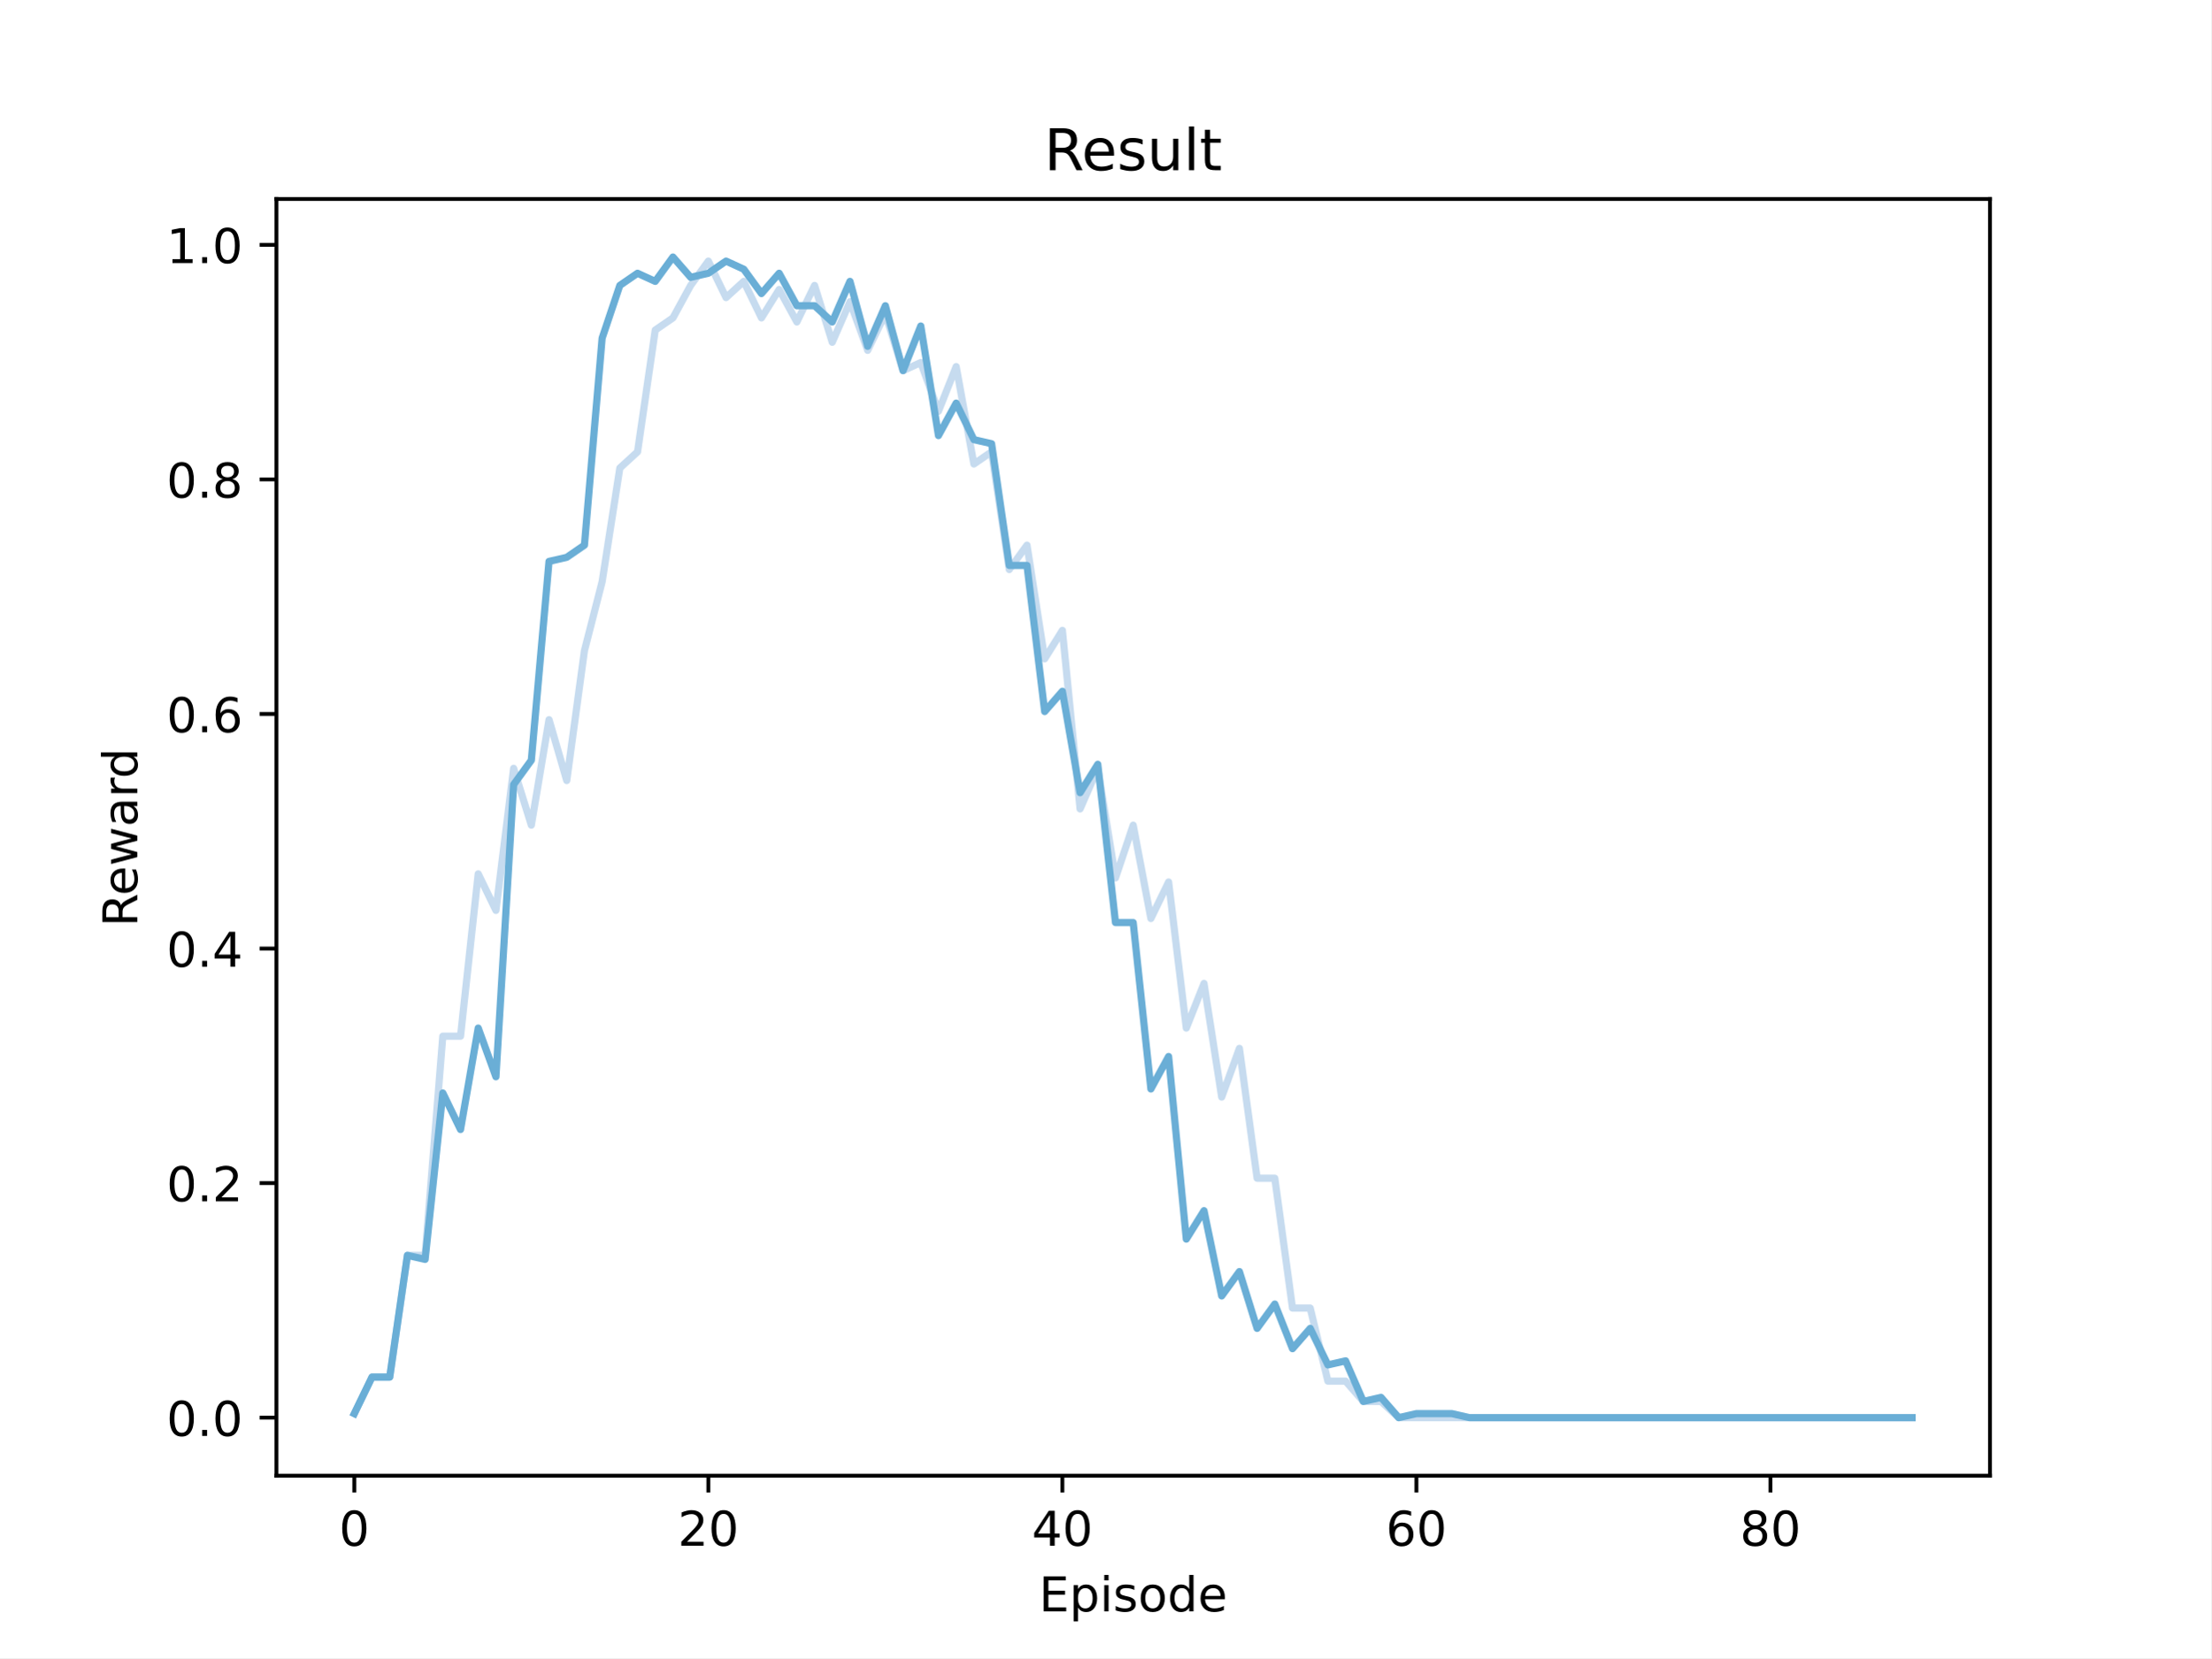
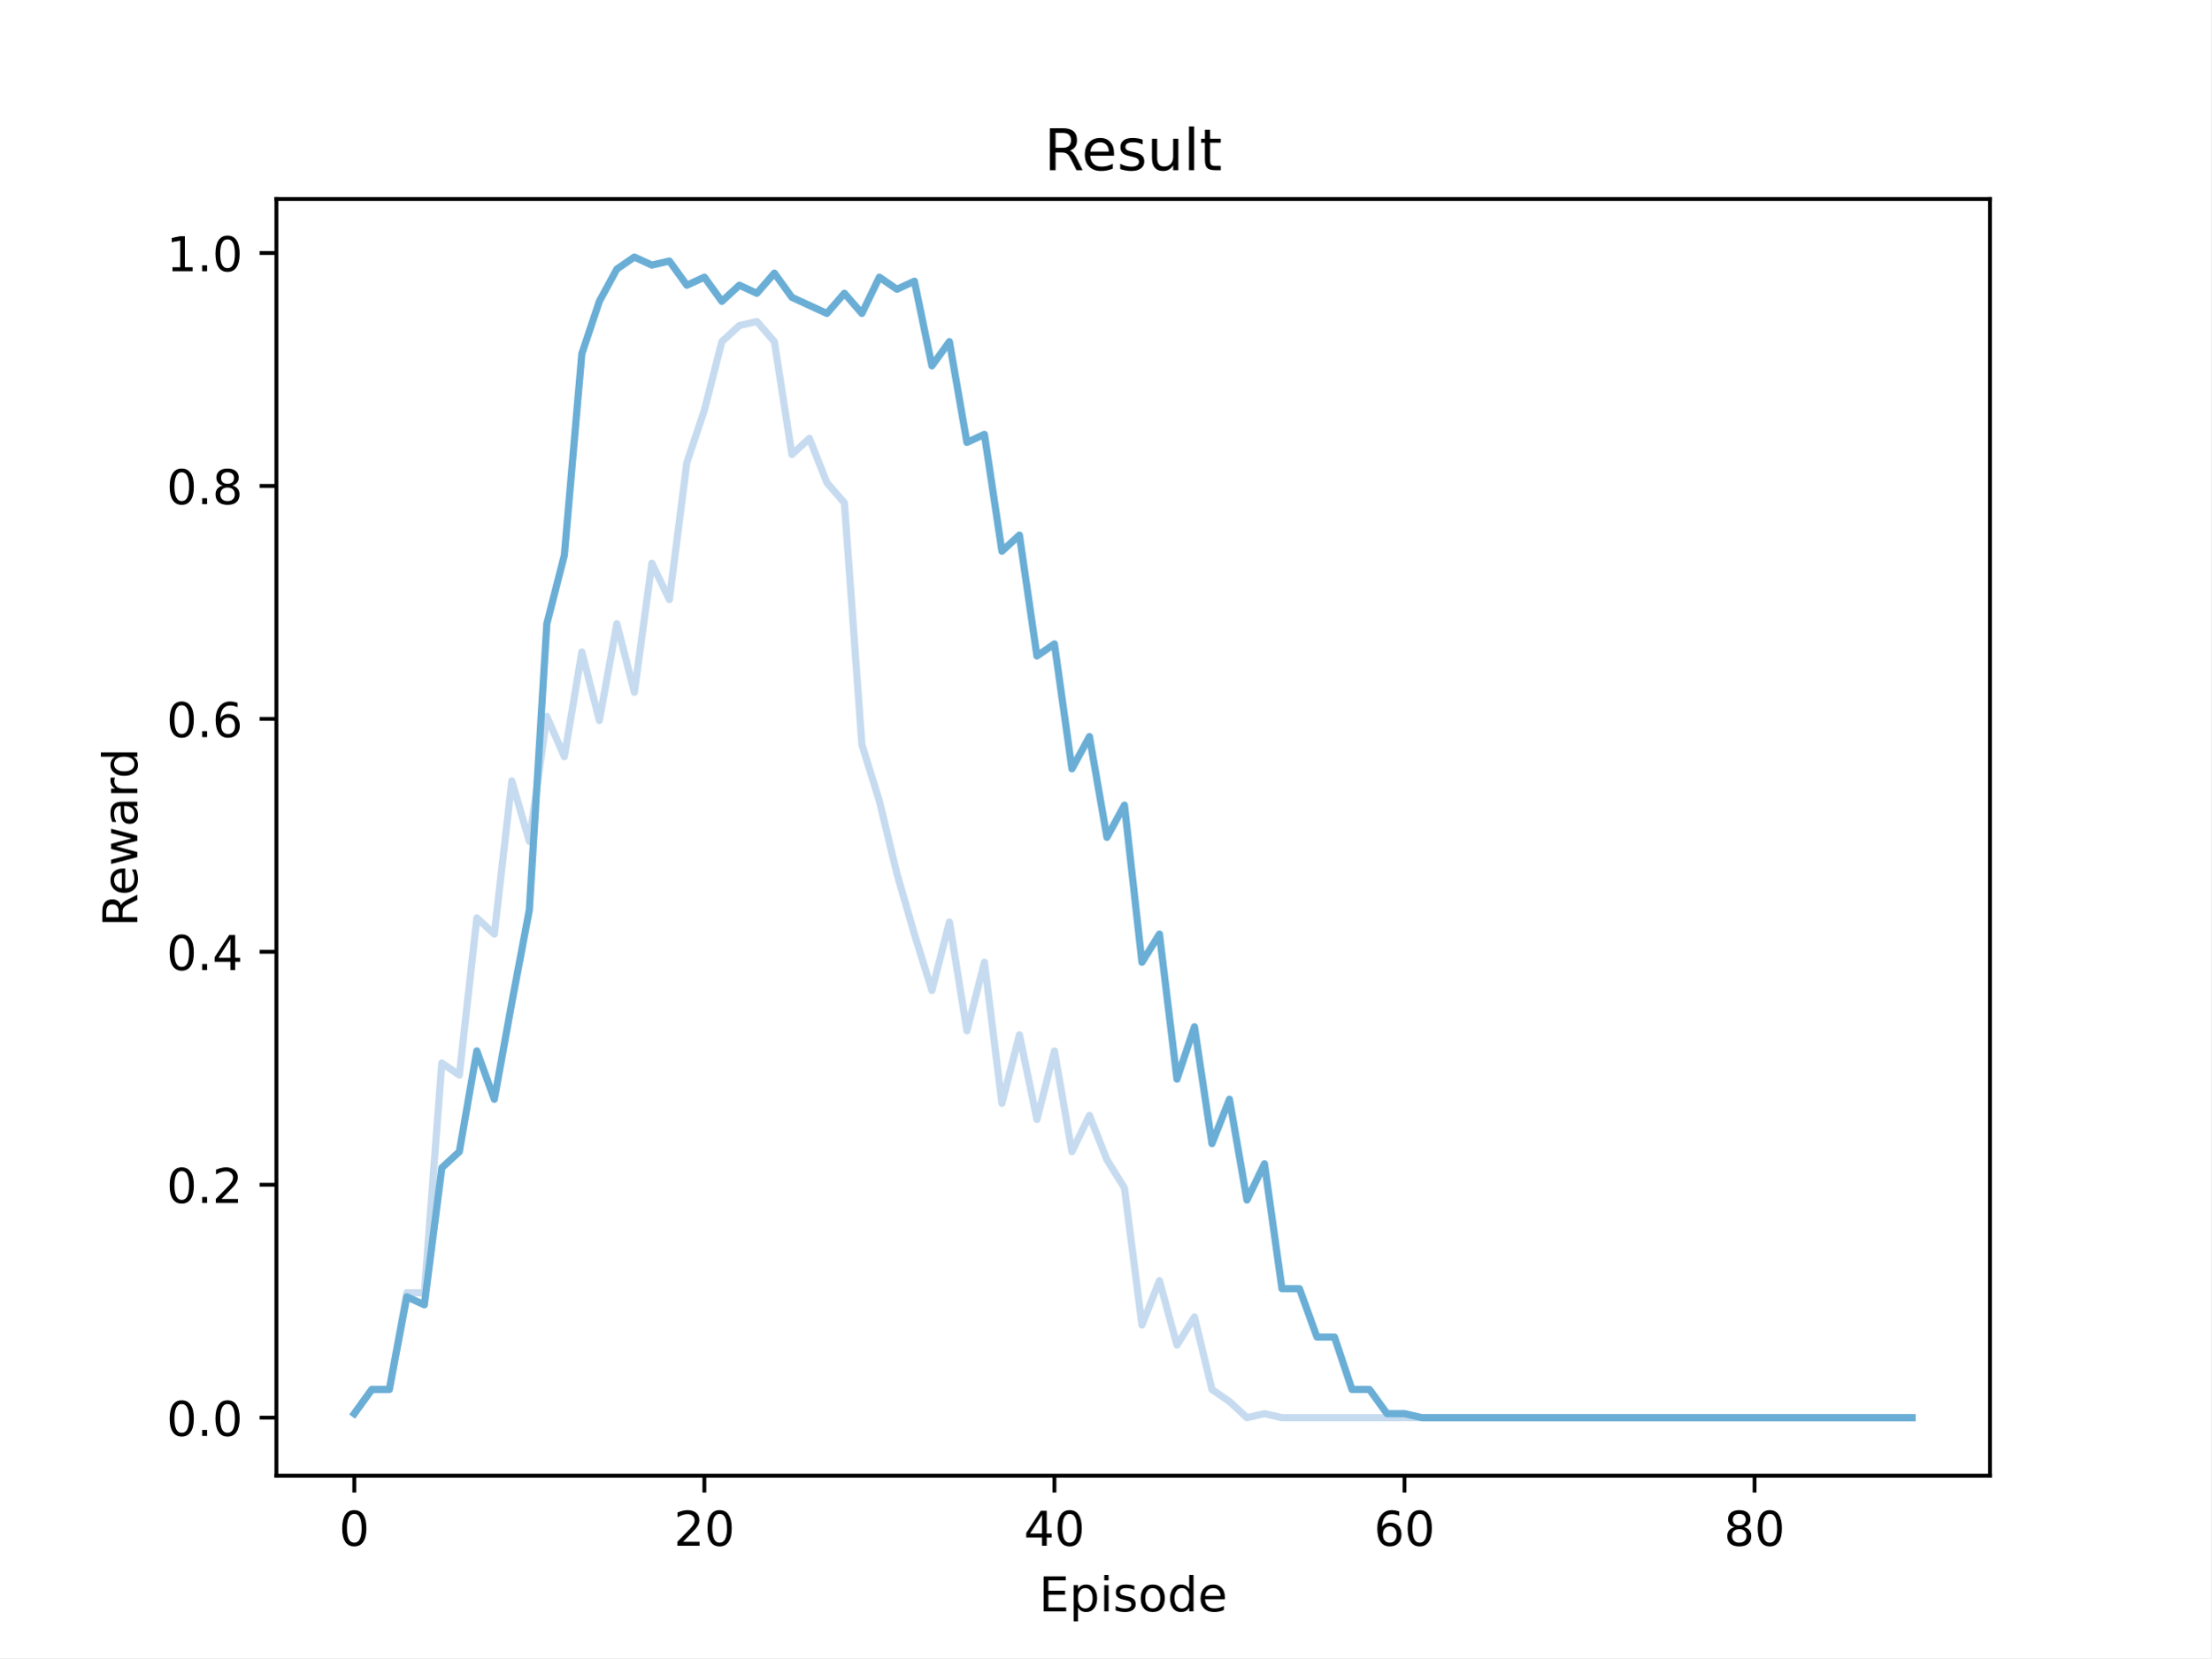
<svg xmlns="http://www.w3.org/2000/svg" xmlns:xlink="http://www.w3.org/1999/xlink" width="460.8pt" height="345.6pt" viewBox="0 0 460.8 345.6" version="1.1">
  <defs>
    <style type="text/css">*{stroke-linejoin: round; stroke-linecap: butt}</style>
  </defs>
  <g id="figure_1">
    <g id="patch_1">
      <path d="M 0 345.6  L 460.8 345.6  L 460.8 0  L 0 0  z " style="fill: #ffffff" />
    </g>
    <g id="axes_1">
      <g id="patch_2">
        <path d="M 57.6 307.584  L 414.72 307.584  L 414.72 41.472  L 57.6 41.472  z " style="fill: #ffffff" />
      </g>
      <g id="matplotlib.axis_1">
        <g id="xtick_1">
          <g id="line2d_1">
            <defs>
-               <path id="m328d1aa0ed" d="M 0 0  L 0 3.5  " style="stroke: #000000; stroke-width: 0.8" />
-             </defs>
-             <g>
-               <use xlink:href="#m328d1aa0ed" x="73.833" y="307.584" style="stroke: #000000; stroke-width: 0.8" />
+               <path id="m56a5892ae8" d="M 0 0  L 0 3.5  " style="stroke: #000000; stroke-width: 0.8" />
+             </defs>
+             <g>
+               <use xlink:href="#m56a5892ae8" x="73.833" y="307.584" style="stroke: #000000; stroke-width: 0.8" />
            </g>
          </g>
          <g id="text_1">
            <g transform="translate(70.65148 322.1824) scale(0.1 -0.1)">
              <defs>
                <path id="DejaVuSans-30" d="M 2034 4250  Q 1547 4250 1301 3770  Q 1056 3291 1056 2328  Q 1056 1369 1301 889  Q 1547 409 2034 409  Q 2525 409 2770 889  Q 3016 1369 3016 2328  Q 3016 3291 2770 3770  Q 2525 4250 2034 4250  z M 2034 4750  Q 2819 4750 3233 4129  Q 3647 3509 3647 2328  Q 3647 1150 3233 529  Q 2819 -91 2034 -91  Q 1250 -91 836 529  Q 422 1150 422 2328  Q 422 3509 836 4129  Q 1250 4750 2034 4750  z " transform="scale(0.015625)" />
              </defs>
              <use xlink:href="#DejaVuSans-30" />
            </g>
          </g>
        </g>
        <g id="xtick_2">
          <g id="line2d_2">
            <g>
-               <use xlink:href="#m328d1aa0ed" x="147.618" y="307.584" style="stroke: #000000; stroke-width: 0.8" />
+               <use xlink:href="#m56a5892ae8" x="146.789" y="307.584" style="stroke: #000000; stroke-width: 0.8" />
            </g>
          </g>
          <g id="text_2">
-             <g transform="translate(141.2554 322.1824) scale(0.1 -0.1)">
+             <g transform="translate(140.4263 322.1824) scale(0.1 -0.1)">
              <defs>
                <path id="DejaVuSans-32" d="M 1228 531  L 3431 531  L 3431 0  L 469 0  L 469 531  Q 828 903 1448 1529  Q 2069 2156 2228 2338  Q 2531 2678 2651 2914  Q 2772 3150 2772 3378  Q 2772 3750 2511 3984  Q 2250 4219 1831 4219  Q 1534 4219 1204 4116  Q 875 4013 500 3803  L 500 4441  Q 881 4594 1212 4672  Q 1544 4750 1819 4750  Q 2544 4750 2975 4387  Q 3406 4025 3406 3419  Q 3406 3131 3298 2873  Q 3191 2616 2906 2266  Q 2828 2175 2409 1742  Q 1991 1309 1228 531  z " transform="scale(0.015625)" />
              </defs>
              <use xlink:href="#DejaVuSans-32" />
              <use xlink:href="#DejaVuSans-30" x="63.623" />
            </g>
          </g>
        </g>
        <g id="xtick_3">
          <g id="line2d_3">
            <g>
-               <use xlink:href="#m328d1aa0ed" x="221.403" y="307.584" style="stroke: #000000; stroke-width: 0.8" />
+               <use xlink:href="#m56a5892ae8" x="219.745" y="307.584" style="stroke: #000000; stroke-width: 0.8" />
            </g>
          </g>
          <g id="text_3">
-             <g transform="translate(215.0405 322.1824) scale(0.1 -0.1)">
+             <g transform="translate(213.3824 322.1824) scale(0.1 -0.1)">
              <defs>
                <path id="DejaVuSans-34" d="M 2419 4116  L 825 1625  L 2419 1625  L 2419 4116  z M 2253 4666  L 3047 4666  L 3047 1625  L 3713 1625  L 3713 1100  L 3047 1100  L 3047 0  L 2419 0  L 2419 1100  L 313 1100  L 313 1709  L 2253 4666  z " transform="scale(0.015625)" />
              </defs>
              <use xlink:href="#DejaVuSans-34" />
              <use xlink:href="#DejaVuSans-30" x="63.623" />
            </g>
          </g>
        </g>
        <g id="xtick_4">
          <g id="line2d_4">
            <g>
-               <use xlink:href="#m328d1aa0ed" x="295.188" y="307.584" style="stroke: #000000; stroke-width: 0.8" />
+               <use xlink:href="#m56a5892ae8" x="292.701" y="307.584" style="stroke: #000000; stroke-width: 0.8" />
            </g>
          </g>
          <g id="text_4">
-             <g transform="translate(288.8256 322.1824) scale(0.1 -0.1)">
+             <g transform="translate(286.3385 322.1824) scale(0.1 -0.1)">
              <defs>
                <path id="DejaVuSans-36" d="M 2113 2584  Q 1688 2584 1439 2293  Q 1191 2003 1191 1497  Q 1191 994 1439 701  Q 1688 409 2113 409  Q 2538 409 2786 701  Q 3034 994 3034 1497  Q 3034 2003 2786 2293  Q 2538 2584 2113 2584  z M 3366 4563  L 3366 3988  Q 3128 4100 2886 4159  Q 2644 4219 2406 4219  Q 1781 4219 1451 3797  Q 1122 3375 1075 2522  Q 1259 2794 1537 2939  Q 1816 3084 2150 3084  Q 2853 3084 3261 2657  Q 3669 2231 3669 1497  Q 3669 778 3244 343  Q 2819 -91 2113 -91  Q 1303 -91 875 529  Q 447 1150 447 2328  Q 447 3434 972 4092  Q 1497 4750 2381 4750  Q 2619 4750 2861 4703  Q 3103 4656 3366 4563  z " transform="scale(0.015625)" />
              </defs>
              <use xlink:href="#DejaVuSans-36" />
              <use xlink:href="#DejaVuSans-30" x="63.623" />
            </g>
          </g>
        </g>
        <g id="xtick_5">
          <g id="line2d_5">
            <g>
-               <use xlink:href="#m328d1aa0ed" x="368.973" y="307.584" style="stroke: #000000; stroke-width: 0.8" />
+               <use xlink:href="#m56a5892ae8" x="365.657" y="307.584" style="stroke: #000000; stroke-width: 0.8" />
            </g>
          </g>
          <g id="text_5">
-             <g transform="translate(362.6107 322.1824) scale(0.1 -0.1)">
+             <g transform="translate(359.2945 322.1824) scale(0.1 -0.1)">
              <defs>
                <path id="DejaVuSans-38" d="M 2034 2216  Q 1584 2216 1326 1975  Q 1069 1734 1069 1313  Q 1069 891 1326 650  Q 1584 409 2034 409  Q 2484 409 2743 651  Q 3003 894 3003 1313  Q 3003 1734 2745 1975  Q 2488 2216 2034 2216  z M 1403 2484  Q 997 2584 770 2862  Q 544 3141 544 3541  Q 544 4100 942 4425  Q 1341 4750 2034 4750  Q 2731 4750 3128 4425  Q 3525 4100 3525 3541  Q 3525 3141 3298 2862  Q 3072 2584 2669 2484  Q 3125 2378 3379 2068  Q 3634 1759 3634 1313  Q 3634 634 3220 271  Q 2806 -91 2034 -91  Q 1263 -91 848 271  Q 434 634 434 1313  Q 434 1759 690 2068  Q 947 2378 1403 2484  z M 1172 3481  Q 1172 3119 1398 2916  Q 1625 2713 2034 2713  Q 2441 2713 2670 2916  Q 2900 3119 2900 3481  Q 2900 3844 2670 4047  Q 2441 4250 2034 4250  Q 1625 4250 1398 4047  Q 1172 3844 1172 3481  z " transform="scale(0.015625)" />
              </defs>
              <use xlink:href="#DejaVuSans-38" />
              <use xlink:href="#DejaVuSans-30" x="63.623" />
            </g>
          </g>
        </g>
        <g id="text_6">
          <g transform="translate(216.5225 335.8606) scale(0.1 -0.1)">
            <defs>
              <path id="DejaVuSans-45" d="M 628 4666  L 3578 4666  L 3578 4134  L 1259 4134  L 1259 2753  L 3481 2753  L 3481 2222  L 1259 2222  L 1259 531  L 3634 531  L 3634 0  L 628 0  L 628 4666  z " transform="scale(0.015625)" />
              <path id="DejaVuSans-70" d="M 1159 525  L 1159 -1331  L 581 -1331  L 581 3500  L 1159 3500  L 1159 2969  Q 1341 3281 1617 3432  Q 1894 3584 2278 3584  Q 2916 3584 3314 3078  Q 3713 2572 3713 1747  Q 3713 922 3314 415  Q 2916 -91 2278 -91  Q 1894 -91 1617 61  Q 1341 213 1159 525  z M 3116 1747  Q 3116 2381 2855 2742  Q 2594 3103 2138 3103  Q 1681 3103 1420 2742  Q 1159 2381 1159 1747  Q 1159 1113 1420 752  Q 1681 391 2138 391  Q 2594 391 2855 752  Q 3116 1113 3116 1747  z " transform="scale(0.015625)" />
              <path id="DejaVuSans-69" d="M 603 3500  L 1178 3500  L 1178 0  L 603 0  L 603 3500  z M 603 4863  L 1178 4863  L 1178 4134  L 603 4134  L 603 4863  z " transform="scale(0.015625)" />
              <path id="DejaVuSans-73" d="M 2834 3397  L 2834 2853  Q 2591 2978 2328 3040  Q 2066 3103 1784 3103  Q 1356 3103 1142 2972  Q 928 2841 928 2578  Q 928 2378 1081 2264  Q 1234 2150 1697 2047  L 1894 2003  Q 2506 1872 2764 1633  Q 3022 1394 3022 966  Q 3022 478 2636 193  Q 2250 -91 1575 -91  Q 1294 -91 989 -36  Q 684 19 347 128  L 347 722  Q 666 556 975 473  Q 1284 391 1588 391  Q 1994 391 2212 530  Q 2431 669 2431 922  Q 2431 1156 2273 1281  Q 2116 1406 1581 1522  L 1381 1569  Q 847 1681 609 1914  Q 372 2147 372 2553  Q 372 3047 722 3315  Q 1072 3584 1716 3584  Q 2034 3584 2315 3537  Q 2597 3491 2834 3397  z " transform="scale(0.015625)" />
              <path id="DejaVuSans-6f" d="M 1959 3097  Q 1497 3097 1228 2736  Q 959 2375 959 1747  Q 959 1119 1226 758  Q 1494 397 1959 397  Q 2419 397 2687 759  Q 2956 1122 2956 1747  Q 2956 2369 2687 2733  Q 2419 3097 1959 3097  z M 1959 3584  Q 2709 3584 3137 3096  Q 3566 2609 3566 1747  Q 3566 888 3137 398  Q 2709 -91 1959 -91  Q 1206 -91 779 398  Q 353 888 353 1747  Q 353 2609 779 3096  Q 1206 3584 1959 3584  z " transform="scale(0.015625)" />
              <path id="DejaVuSans-64" d="M 2906 2969  L 2906 4863  L 3481 4863  L 3481 0  L 2906 0  L 2906 525  Q 2725 213 2448 61  Q 2172 -91 1784 -91  Q 1150 -91 751 415  Q 353 922 353 1747  Q 353 2572 751 3078  Q 1150 3584 1784 3584  Q 2172 3584 2448 3432  Q 2725 3281 2906 2969  z M 947 1747  Q 947 1113 1208 752  Q 1469 391 1925 391  Q 2381 391 2643 752  Q 2906 1113 2906 1747  Q 2906 2381 2643 2742  Q 2381 3103 1925 3103  Q 1469 3103 1208 2742  Q 947 2381 947 1747  z " transform="scale(0.015625)" />
              <path id="DejaVuSans-65" d="M 3597 1894  L 3597 1613  L 953 1613  Q 991 1019 1311 708  Q 1631 397 2203 397  Q 2534 397 2845 478  Q 3156 559 3463 722  L 3463 178  Q 3153 47 2828 -22  Q 2503 -91 2169 -91  Q 1331 -91 842 396  Q 353 884 353 1716  Q 353 2575 817 3079  Q 1281 3584 2069 3584  Q 2775 3584 3186 3129  Q 3597 2675 3597 1894  z M 3022 2063  Q 3016 2534 2758 2815  Q 2500 3097 2075 3097  Q 1594 3097 1305 2825  Q 1016 2553 972 2059  L 3022 2063  z " transform="scale(0.015625)" />
            </defs>
            <use xlink:href="#DejaVuSans-45" />
            <use xlink:href="#DejaVuSans-70" x="63.184" />
            <use xlink:href="#DejaVuSans-69" x="126.66" />
            <use xlink:href="#DejaVuSans-73" x="154.443" />
            <use xlink:href="#DejaVuSans-6f" x="206.543" />
            <use xlink:href="#DejaVuSans-64" x="267.725" />
            <use xlink:href="#DejaVuSans-65" x="331.201" />
          </g>
        </g>
      </g>
      <g id="matplotlib.axis_2">
        <g id="ytick_1">
          <g id="line2d_6">
            <defs>
-               <path id="mb41496cb61" d="M 0 0  L -3.5 0  " style="stroke: #000000; stroke-width: 0.8" />
-             </defs>
-             <g>
-               <use xlink:href="#mb41496cb61" x="57.6" y="295.488" style="stroke: #000000; stroke-width: 0.8" />
+               <path id="m74b929770d" d="M 0 0  L -3.5 0  " style="stroke: #000000; stroke-width: 0.8" />
+             </defs>
+             <g>
+               <use xlink:href="#m74b929770d" x="57.6" y="295.488" style="stroke: #000000; stroke-width: 0.8" />
            </g>
          </g>
          <g id="text_7">
            <g transform="translate(34.69687 299.2872) scale(0.1 -0.1)">
              <defs>
                <path id="DejaVuSans-2e" d="M 684 794  L 1344 794  L 1344 0  L 684 0  L 684 794  z " transform="scale(0.015625)" />
              </defs>
              <use xlink:href="#DejaVuSans-30" />
              <use xlink:href="#DejaVuSans-2e" x="63.623" />
              <use xlink:href="#DejaVuSans-30" x="95.41" />
            </g>
          </g>
        </g>
        <g id="ytick_2">
          <g id="line2d_7">
            <g>
-               <use xlink:href="#mb41496cb61" x="57.6" y="246.596" style="stroke: #000000; stroke-width: 0.8" />
+               <use xlink:href="#m74b929770d" x="57.6" y="246.936" style="stroke: #000000; stroke-width: 0.8" />
            </g>
          </g>
          <g id="text_8">
-             <g transform="translate(34.69687 250.3957) scale(0.1 -0.1)">
+             <g transform="translate(34.69687 250.7352) scale(0.1 -0.1)">
              <use xlink:href="#DejaVuSans-30" />
              <use xlink:href="#DejaVuSans-2e" x="63.623" />
              <use xlink:href="#DejaVuSans-32" x="95.41" />
            </g>
          </g>
        </g>
        <g id="ytick_3">
          <g id="line2d_8">
            <g>
-               <use xlink:href="#mb41496cb61" x="57.6" y="197.705" style="stroke: #000000; stroke-width: 0.8" />
+               <use xlink:href="#m74b929770d" x="57.6" y="198.384" style="stroke: #000000; stroke-width: 0.8" />
            </g>
          </g>
          <g id="text_9">
-             <g transform="translate(34.69687 201.5042) scale(0.1 -0.1)">
+             <g transform="translate(34.69687 202.1832) scale(0.1 -0.1)">
              <use xlink:href="#DejaVuSans-30" />
              <use xlink:href="#DejaVuSans-2e" x="63.623" />
              <use xlink:href="#DejaVuSans-34" x="95.41" />
            </g>
          </g>
        </g>
        <g id="ytick_4">
          <g id="line2d_9">
            <g>
-               <use xlink:href="#mb41496cb61" x="57.6" y="148.813" style="stroke: #000000; stroke-width: 0.8" />
+               <use xlink:href="#m74b929770d" x="57.6" y="149.832" style="stroke: #000000; stroke-width: 0.8" />
            </g>
          </g>
          <g id="text_10">
-             <g transform="translate(34.69687 152.6126) scale(0.1 -0.1)">
+             <g transform="translate(34.69687 153.6312) scale(0.1 -0.1)">
              <use xlink:href="#DejaVuSans-30" />
              <use xlink:href="#DejaVuSans-2e" x="63.623" />
              <use xlink:href="#DejaVuSans-36" x="95.41" />
            </g>
          </g>
        </g>
        <g id="ytick_5">
          <g id="line2d_10">
            <g>
-               <use xlink:href="#mb41496cb61" x="57.6" y="99.922" style="stroke: #000000; stroke-width: 0.8" />
+               <use xlink:href="#m74b929770d" x="57.6" y="101.28" style="stroke: #000000; stroke-width: 0.8" />
            </g>
          </g>
          <g id="text_11">
-             <g transform="translate(34.69687 103.7211) scale(0.1 -0.1)">
+             <g transform="translate(34.69687 105.0792) scale(0.1 -0.1)">
              <use xlink:href="#DejaVuSans-30" />
              <use xlink:href="#DejaVuSans-2e" x="63.623" />
              <use xlink:href="#DejaVuSans-38" x="95.41" />
            </g>
          </g>
        </g>
        <g id="ytick_6">
          <g id="line2d_11">
            <g>
-               <use xlink:href="#mb41496cb61" x="57.6" y="51.03" style="stroke: #000000; stroke-width: 0.8" />
+               <use xlink:href="#m74b929770d" x="57.6" y="52.728" style="stroke: #000000; stroke-width: 0.8" />
            </g>
          </g>
          <g id="text_12">
-             <g transform="translate(34.69687 54.8296) scale(0.1 -0.1)">
+             <g transform="translate(34.69687 56.52722) scale(0.1 -0.1)">
              <defs>
                <path id="DejaVuSans-31" d="M 794 531  L 1825 531  L 1825 4091  L 703 3866  L 703 4441  L 1819 4666  L 2450 4666  L 2450 531  L 3481 531  L 3481 0  L 794 0  L 794 531  z " transform="scale(0.015625)" />
              </defs>
              <use xlink:href="#DejaVuSans-31" />
              <use xlink:href="#DejaVuSans-2e" x="63.623" />
              <use xlink:href="#DejaVuSans-30" x="95.41" />
            </g>
          </g>
        </g>
        <g id="text_13">
          <g transform="translate(28.61719 193.1491) rotate(-90) scale(0.1 -0.1)">
            <defs>
              <path id="DejaVuSans-52" d="M 2841 2188  Q 3044 2119 3236 1894  Q 3428 1669 3622 1275  L 4263 0  L 3584 0  L 2988 1197  Q 2756 1666 2539 1819  Q 2322 1972 1947 1972  L 1259 1972  L 1259 0  L 628 0  L 628 4666  L 2053 4666  Q 2853 4666 3247 4331  Q 3641 3997 3641 3322  Q 3641 2881 3436 2590  Q 3231 2300 2841 2188  z M 1259 4147  L 1259 2491  L 2053 2491  Q 2509 2491 2742 2702  Q 2975 2913 2975 3322  Q 2975 3731 2742 3939  Q 2509 4147 2053 4147  L 1259 4147  z " transform="scale(0.015625)" />
              <path id="DejaVuSans-77" d="M 269 3500  L 844 3500  L 1563 769  L 2278 3500  L 2956 3500  L 3675 769  L 4391 3500  L 4966 3500  L 4050 0  L 3372 0  L 2619 2869  L 1863 0  L 1184 0  L 269 3500  z " transform="scale(0.015625)" />
              <path id="DejaVuSans-61" d="M 2194 1759  Q 1497 1759 1228 1600  Q 959 1441 959 1056  Q 959 750 1161 570  Q 1363 391 1709 391  Q 2188 391 2477 730  Q 2766 1069 2766 1631  L 2766 1759  L 2194 1759  z M 3341 1997  L 3341 0  L 2766 0  L 2766 531  Q 2569 213 2275 61  Q 1981 -91 1556 -91  Q 1019 -91 701 211  Q 384 513 384 1019  Q 384 1609 779 1909  Q 1175 2209 1959 2209  L 2766 2209  L 2766 2266  Q 2766 2663 2505 2880  Q 2244 3097 1772 3097  Q 1472 3097 1187 3025  Q 903 2953 641 2809  L 641 3341  Q 956 3463 1253 3523  Q 1550 3584 1831 3584  Q 2591 3584 2966 3190  Q 3341 2797 3341 1997  z " transform="scale(0.015625)" />
              <path id="DejaVuSans-72" d="M 2631 2963  Q 2534 3019 2420 3045  Q 2306 3072 2169 3072  Q 1681 3072 1420 2755  Q 1159 2438 1159 1844  L 1159 0  L 581 0  L 581 3500  L 1159 3500  L 1159 2956  Q 1341 3275 1631 3429  Q 1922 3584 2338 3584  Q 2397 3584 2469 3576  Q 2541 3569 2628 3553  L 2631 2963  z " transform="scale(0.015625)" />
            </defs>
            <use xlink:href="#DejaVuSans-52" />
            <use xlink:href="#DejaVuSans-65" x="64.982" />
            <use xlink:href="#DejaVuSans-77" x="126.506" />
            <use xlink:href="#DejaVuSans-61" x="208.293" />
            <use xlink:href="#DejaVuSans-72" x="269.572" />
            <use xlink:href="#DejaVuSans-64" x="308.936" />
          </g>
        </g>
      </g>
      <g id="line2d_12">
-         <path d="M 73.833 294.642  L 77.522 287.029  L 81.211 287.029  L 84.9 261.653  L 88.59 261.653  L 92.279 215.976  L 95.968 215.976  L 99.658 182.141  L 103.347 189.754  L 107.036 160.148  L 110.725 171.99  L 114.415 149.998  L 118.104 162.686  L 121.793 135.618  L 125.482 121.238  L 129.172 97.553  L 132.861 94.17  L 136.55 68.794  L 140.239 66.256  L 143.929 59.489  L 147.618 54.414  L 151.307 62.027  L 154.996 58.643  L 158.686 66.256  L 162.375 60.335  L 166.064 67.102  L 169.753 59.489  L 173.443 71.331  L 177.132 62.873  L 180.821 73.023  L 184.51 65.41  L 188.2 77.252  L 191.889 75.561  L 195.578 85.711  L 199.267 76.407  L 202.957 96.708  L 206.646 94.17  L 210.335 118.7  L 214.024 113.625  L 217.714 137.31  L 221.403 131.388  L 225.092 168.607  L 228.781 160.148  L 232.471 182.987  L 236.16 171.99  L 239.849 191.445  L 243.539 183.833  L 247.228 214.284  L 250.917 204.979  L 254.606 228.664  L 258.296 218.513  L 261.985 245.581  L 265.674 245.581  L 269.363 272.649  L 273.053 272.649  L 276.742 287.875  L 280.431 287.875  L 284.12 292.105  L 287.81 292.105  L 291.499 295.488  L 295.188 295.488  L 298.877 295.488  L 302.567 295.488  L 306.256 295.488  L 309.945 295.488  L 313.634 295.488  L 317.324 295.488  L 321.013 295.488  L 324.702 295.488  L 328.391 295.488  L 332.081 295.488  L 335.77 295.488  L 339.459 295.488  L 343.148 295.488  L 346.838 295.488  L 350.527 295.488  L 354.216 295.488  L 357.905 295.488  L 361.595 295.488  L 365.284 295.488  L 368.973 295.488  L 372.662 295.488  L 376.352 295.488  L 380.041 295.488  L 383.73 295.488  L 387.42 295.488  L 391.109 295.488  L 394.798 295.488  L 398.487 295.488  " clip-path="url(#pdadadd647d)" style="fill: none; stroke: #c6dbef; stroke-width: 1.5; stroke-linecap: square" />
+         <path d="M 73.833 294.648  L 77.481 289.608  L 81.128 289.608  L 84.776 269.448  L 88.424 269.448  L 92.072 221.568  L 95.72 224.088  L 99.367 191.328  L 103.015 194.688  L 106.663 162.768  L 110.311 175.368  L 113.959 149.328  L 117.606 157.728  L 121.254 135.888  L 124.902 150.168  L 128.55 130.008  L 132.198 144.288  L 135.845 117.408  L 139.493 124.968  L 143.141 96.408  L 146.789 85.488  L 150.437 71.208  L 154.084 67.848  L 157.732 67.008  L 161.38 71.208  L 165.028 94.728  L 168.676 91.368  L 172.323 100.608  L 175.971 104.808  L 179.619 155.208  L 183.267 166.968  L 186.915 182.088  L 190.562 194.688  L 194.21 206.448  L 197.858 192.168  L 201.506 214.848  L 205.154 200.568  L 208.801 229.968  L 212.449 215.688  L 216.097 233.328  L 219.745 219.048  L 223.393 240.048  L 227.04 232.488  L 230.688 241.728  L 234.336 247.608  L 237.984 276.168  L 241.632 266.928  L 245.28 280.368  L 248.927 274.488  L 252.575 289.608  L 256.223 292.128  L 259.871 295.488  L 263.519 294.648  L 267.166 295.488  L 270.814 295.488  L 274.462 295.488  L 278.11 295.488  L 281.758 295.488  L 285.405 295.488  L 289.053 295.488  L 292.701 295.488  L 296.349 295.488  L 299.997 295.488  L 303.644 295.488  L 307.292 295.488  L 310.94 295.488  L 314.588 295.488  L 318.236 295.488  L 321.883 295.488  L 325.531 295.488  L 329.179 295.488  L 332.827 295.488  L 336.475 295.488  L 340.122 295.488  L 343.77 295.488  L 347.418 295.488  L 351.066 295.488  L 354.714 295.488  L 358.361 295.488  L 362.009 295.488  L 365.657 295.488  L 369.305 295.488  L 372.953 295.488  L 376.6 295.488  L 380.248 295.488  L 383.896 295.488  L 387.544 295.488  L 391.192 295.488  L 394.839 295.488  L 398.487 295.488  " clip-path="url(#p78b7e06d51)" style="fill: none; stroke: #c6dbef; stroke-width: 1.5; stroke-linecap: square" />
      </g>
      <g id="line2d_13">
-         <path d="M 73.833 294.642  L 77.522 287.029  L 81.211 287.029  L 84.9 261.653  L 88.59 262.499  L 92.279 227.818  L 95.968 235.431  L 99.658 214.284  L 103.347 224.435  L 107.036 163.532  L 110.725 158.456  L 114.415 117.009  L 118.104 116.163  L 121.793 113.625  L 125.482 70.485  L 129.172 59.489  L 132.861 56.951  L 136.55 58.643  L 140.239 53.568  L 143.929 57.797  L 147.618 56.951  L 151.307 54.414  L 154.996 56.106  L 158.686 61.181  L 162.375 56.951  L 166.064 63.718  L 169.753 63.718  L 173.443 67.102  L 177.132 58.643  L 180.821 72.177  L 184.51 63.718  L 188.2 77.252  L 191.889 67.948  L 195.578 90.786  L 199.267 84.019  L 202.957 91.632  L 206.646 92.478  L 210.335 117.854  L 214.024 117.854  L 217.714 148.306  L 221.403 144.077  L 225.092 165.223  L 228.781 159.302  L 232.471 192.291  L 236.16 192.291  L 239.849 226.972  L 243.539 220.205  L 247.228 258.27  L 250.917 252.348  L 254.606 270.112  L 258.296 265.037  L 261.985 276.879  L 265.674 271.804  L 269.363 281.108  L 273.053 276.879  L 276.742 284.492  L 280.431 283.646  L 284.12 292.105  L 287.81 291.259  L 291.499 295.488  L 295.188 294.642  L 298.877 294.642  L 302.567 294.642  L 306.256 295.488  L 309.945 295.488  L 313.634 295.488  L 317.324 295.488  L 321.013 295.488  L 324.702 295.488  L 328.391 295.488  L 332.081 295.488  L 335.77 295.488  L 339.459 295.488  L 343.148 295.488  L 346.838 295.488  L 350.527 295.488  L 354.216 295.488  L 357.905 295.488  L 361.595 295.488  L 365.284 295.488  L 368.973 295.488  L 372.662 295.488  L 376.352 295.488  L 380.041 295.488  L 383.73 295.488  L 387.42 295.488  L 391.109 295.488  L 394.798 295.488  L 398.487 295.488  " clip-path="url(#pdadadd647d)" style="fill: none; stroke: #6aaed6; stroke-width: 1.5; stroke-linecap: square" />
+         <path d="M 73.833 294.648  L 77.481 289.608  L 81.128 289.608  L 84.776 270.288  L 88.424 271.968  L 92.072 243.408  L 95.72 240.048  L 99.367 219.048  L 103.015 229.128  L 106.663 208.968  L 110.311 189.648  L 113.959 130.008  L 117.606 115.728  L 121.254 73.728  L 124.902 62.808  L 128.55 56.088  L 132.198 53.568  L 135.845 55.248  L 139.493 54.408  L 143.141 59.448  L 146.789 57.768  L 150.437 62.808  L 154.084 59.448  L 157.732 61.128  L 161.38 56.928  L 165.028 61.968  L 168.676 63.648  L 172.323 65.328  L 175.971 61.128  L 179.619 65.328  L 183.267 57.768  L 186.915 60.288  L 190.562 58.608  L 194.21 76.248  L 197.858 71.208  L 201.506 92.208  L 205.154 90.528  L 208.801 114.888  L 212.449 111.528  L 216.097 136.728  L 219.745 134.208  L 223.393 160.248  L 227.04 153.528  L 230.688 174.528  L 234.336 167.808  L 237.984 200.568  L 241.632 194.688  L 245.28 224.928  L 248.927 214.008  L 252.575 238.368  L 256.223 229.128  L 259.871 250.128  L 263.519 242.568  L 267.166 268.608  L 270.814 268.608  L 274.462 278.688  L 278.11 278.688  L 281.758 289.608  L 285.405 289.608  L 289.053 294.648  L 292.701 294.648  L 296.349 295.488  L 299.997 295.488  L 303.644 295.488  L 307.292 295.488  L 310.94 295.488  L 314.588 295.488  L 318.236 295.488  L 321.883 295.488  L 325.531 295.488  L 329.179 295.488  L 332.827 295.488  L 336.475 295.488  L 340.122 295.488  L 343.77 295.488  L 347.418 295.488  L 351.066 295.488  L 354.714 295.488  L 358.361 295.488  L 362.009 295.488  L 365.657 295.488  L 369.305 295.488  L 372.953 295.488  L 376.6 295.488  L 380.248 295.488  L 383.896 295.488  L 387.544 295.488  L 391.192 295.488  L 394.839 295.488  L 398.487 295.488  " clip-path="url(#p78b7e06d51)" style="fill: none; stroke: #6aaed6; stroke-width: 1.5; stroke-linecap: square" />
      </g>
      <g id="patch_3">
        <path d="M 57.6 307.584  L 57.6 41.472  " style="fill: none; stroke: #000000; stroke-width: 0.8; stroke-linejoin: miter; stroke-linecap: square" />
      </g>
      <g id="patch_4">
        <path d="M 414.72 307.584  L 414.72 41.472  " style="fill: none; stroke: #000000; stroke-width: 0.8; stroke-linejoin: miter; stroke-linecap: square" />
      </g>
      <g id="patch_5">
        <path d="M 57.6 307.584  L 414.72 307.584  " style="fill: none; stroke: #000000; stroke-width: 0.8; stroke-linejoin: miter; stroke-linecap: square" />
      </g>
      <g id="patch_6">
        <path d="M 57.6 41.472  L 414.72 41.472  " style="fill: none; stroke: #000000; stroke-width: 0.8; stroke-linejoin: miter; stroke-linecap: square" />
      </g>
      <g id="text_14">
        <g transform="translate(217.6219 35.472) scale(0.12 -0.12)">
          <defs>
            <path id="DejaVuSans-75" d="M 544 1381  L 544 3500  L 1119 3500  L 1119 1403  Q 1119 906 1312 657  Q 1506 409 1894 409  Q 2359 409 2629 706  Q 2900 1003 2900 1516  L 2900 3500  L 3475 3500  L 3475 0  L 2900 0  L 2900 538  Q 2691 219 2414 64  Q 2138 -91 1772 -91  Q 1169 -91 856 284  Q 544 659 544 1381  z M 1991 3584  L 1991 3584  z " transform="scale(0.015625)" />
            <path id="DejaVuSans-6c" d="M 603 4863  L 1178 4863  L 1178 0  L 603 0  L 603 4863  z " transform="scale(0.015625)" />
            <path id="DejaVuSans-74" d="M 1172 4494  L 1172 3500  L 2356 3500  L 2356 3053  L 1172 3053  L 1172 1153  Q 1172 725 1289 603  Q 1406 481 1766 481  L 2356 481  L 2356 0  L 1766 0  Q 1100 0 847 248  Q 594 497 594 1153  L 594 3053  L 172 3053  L 172 3500  L 594 3500  L 594 4494  L 1172 4494  z " transform="scale(0.015625)" />
          </defs>
          <use xlink:href="#DejaVuSans-52" />
          <use xlink:href="#DejaVuSans-65" x="64.982" />
          <use xlink:href="#DejaVuSans-73" x="126.506" />
          <use xlink:href="#DejaVuSans-75" x="178.605" />
          <use xlink:href="#DejaVuSans-6c" x="241.984" />
          <use xlink:href="#DejaVuSans-74" x="269.768" />
        </g>
      </g>
    </g>
  </g>
  <defs>
-     <clipPath id="pdadadd647d">
+     <clipPath id="p78b7e06d51">
      <rect x="57.6" y="41.472" width="357.12" height="266.112" />
    </clipPath>
  </defs>
</svg>
